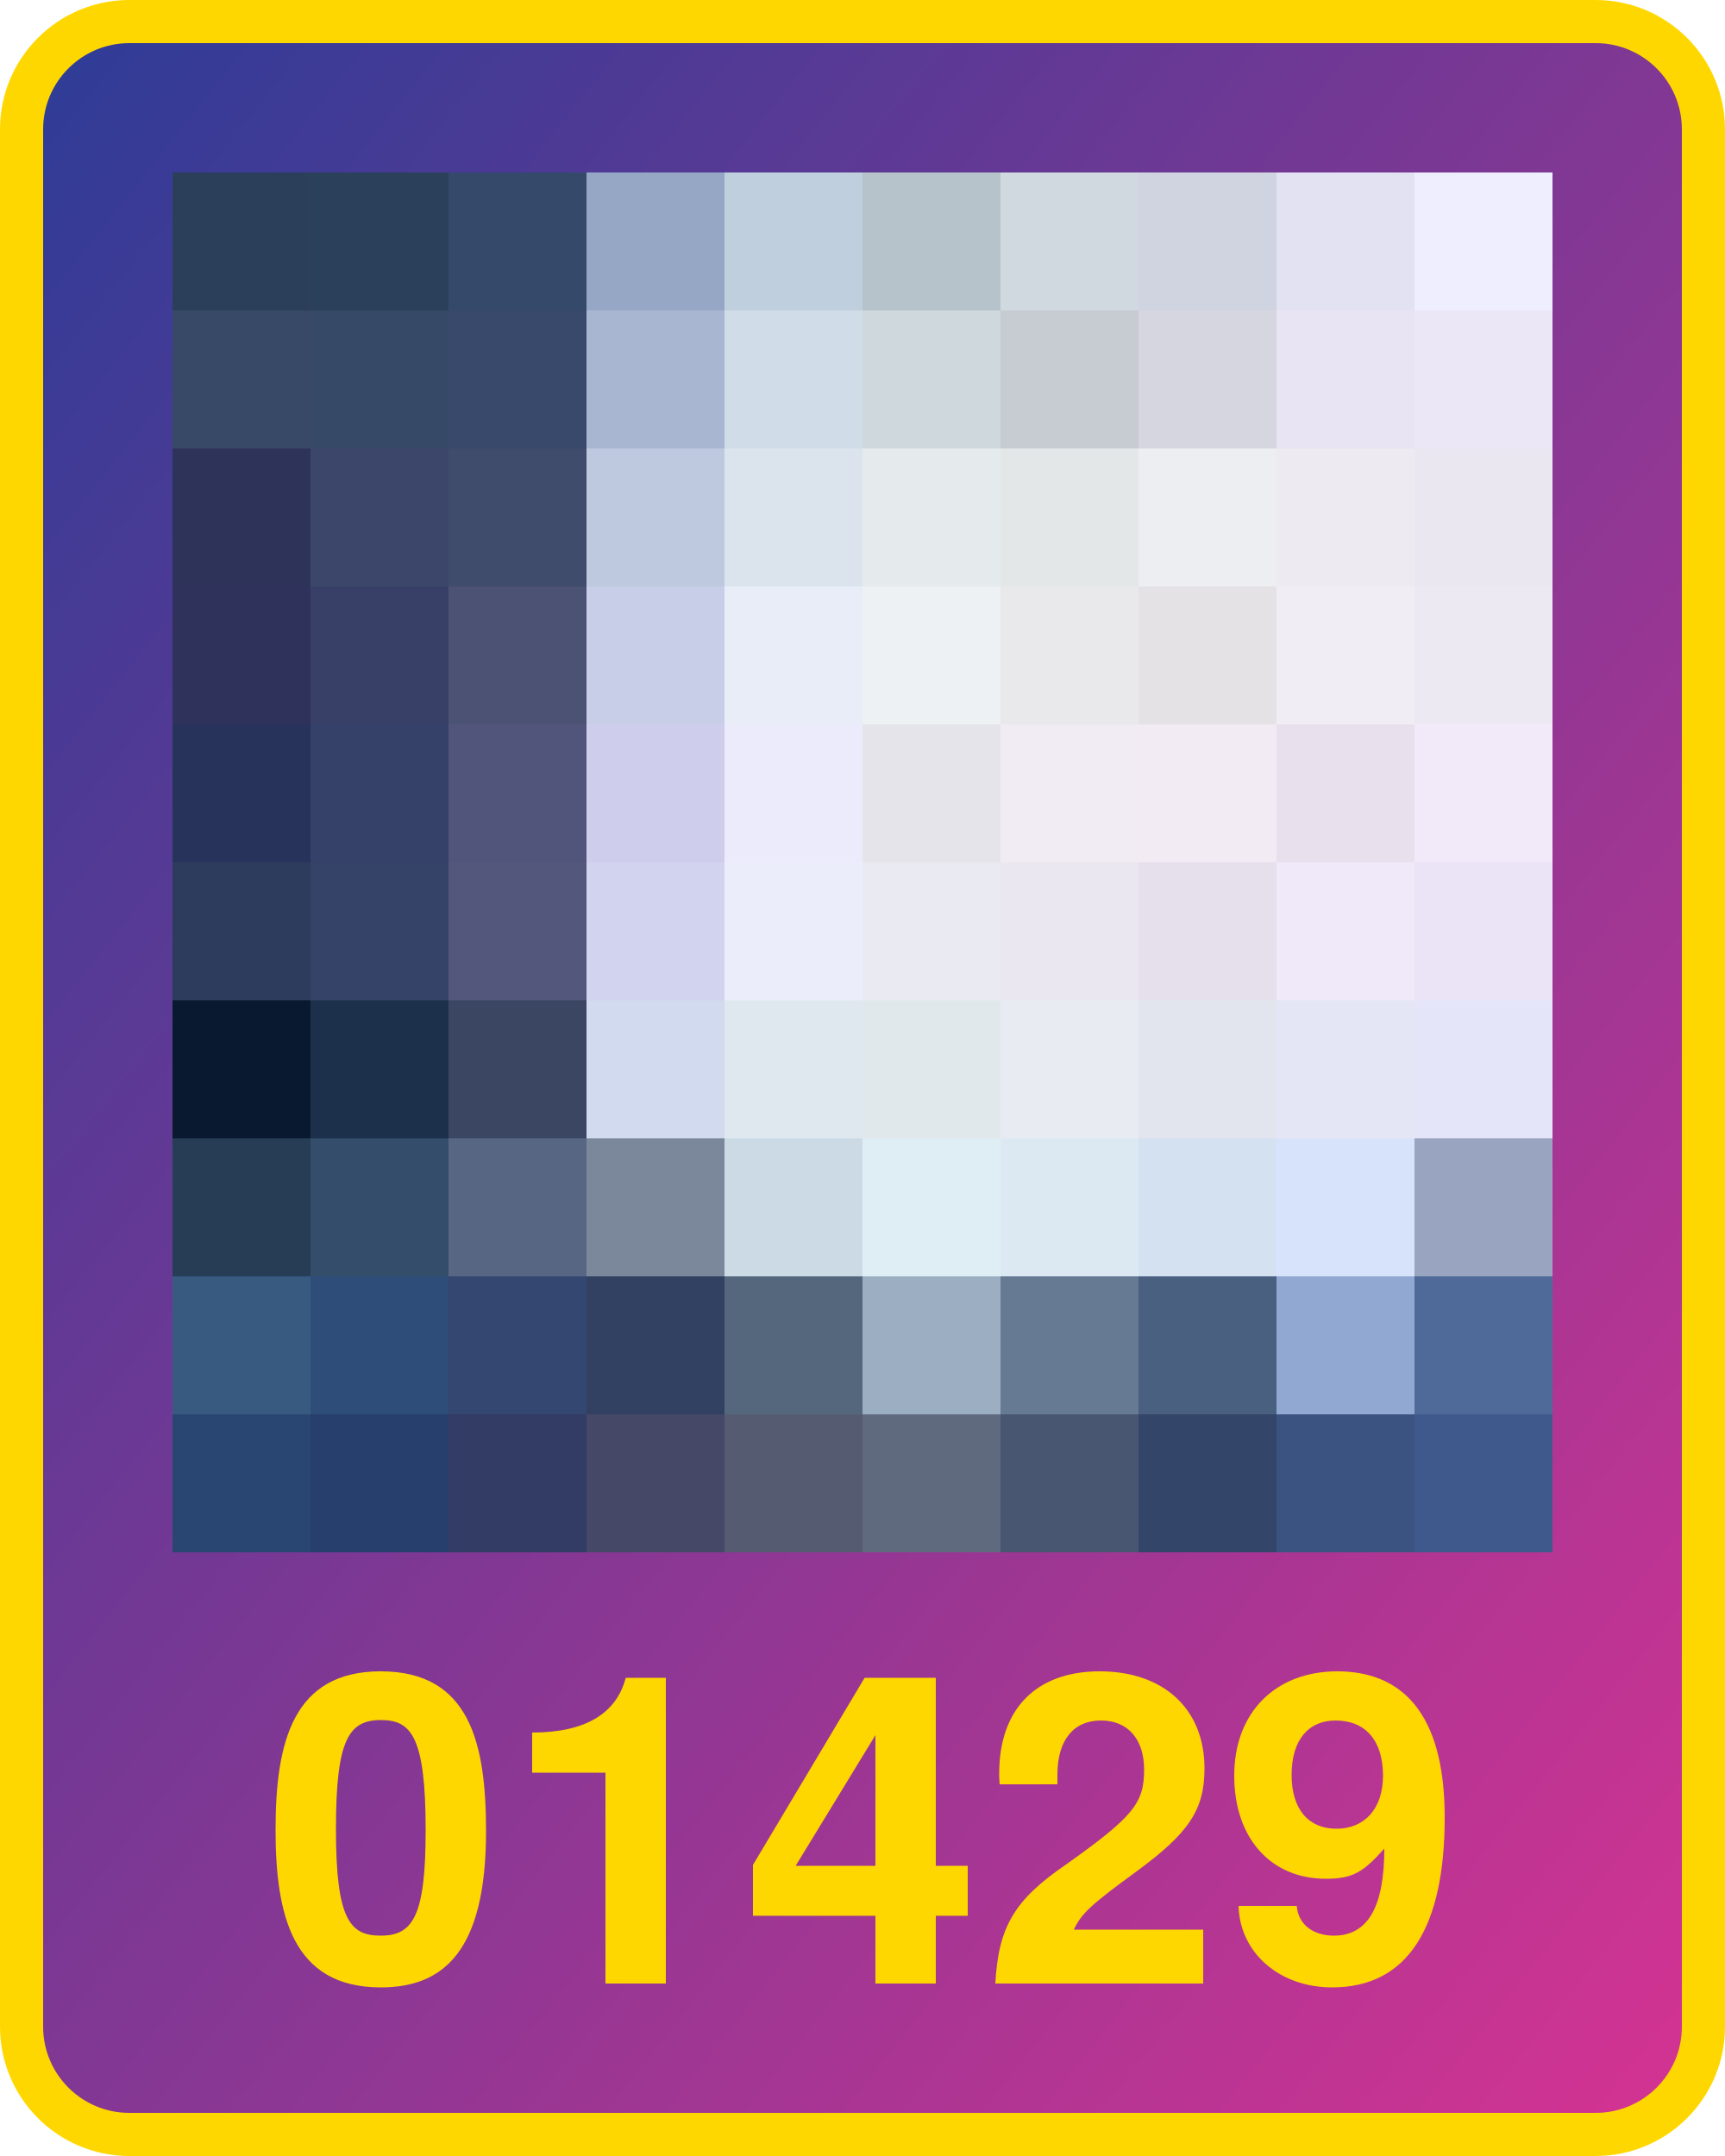
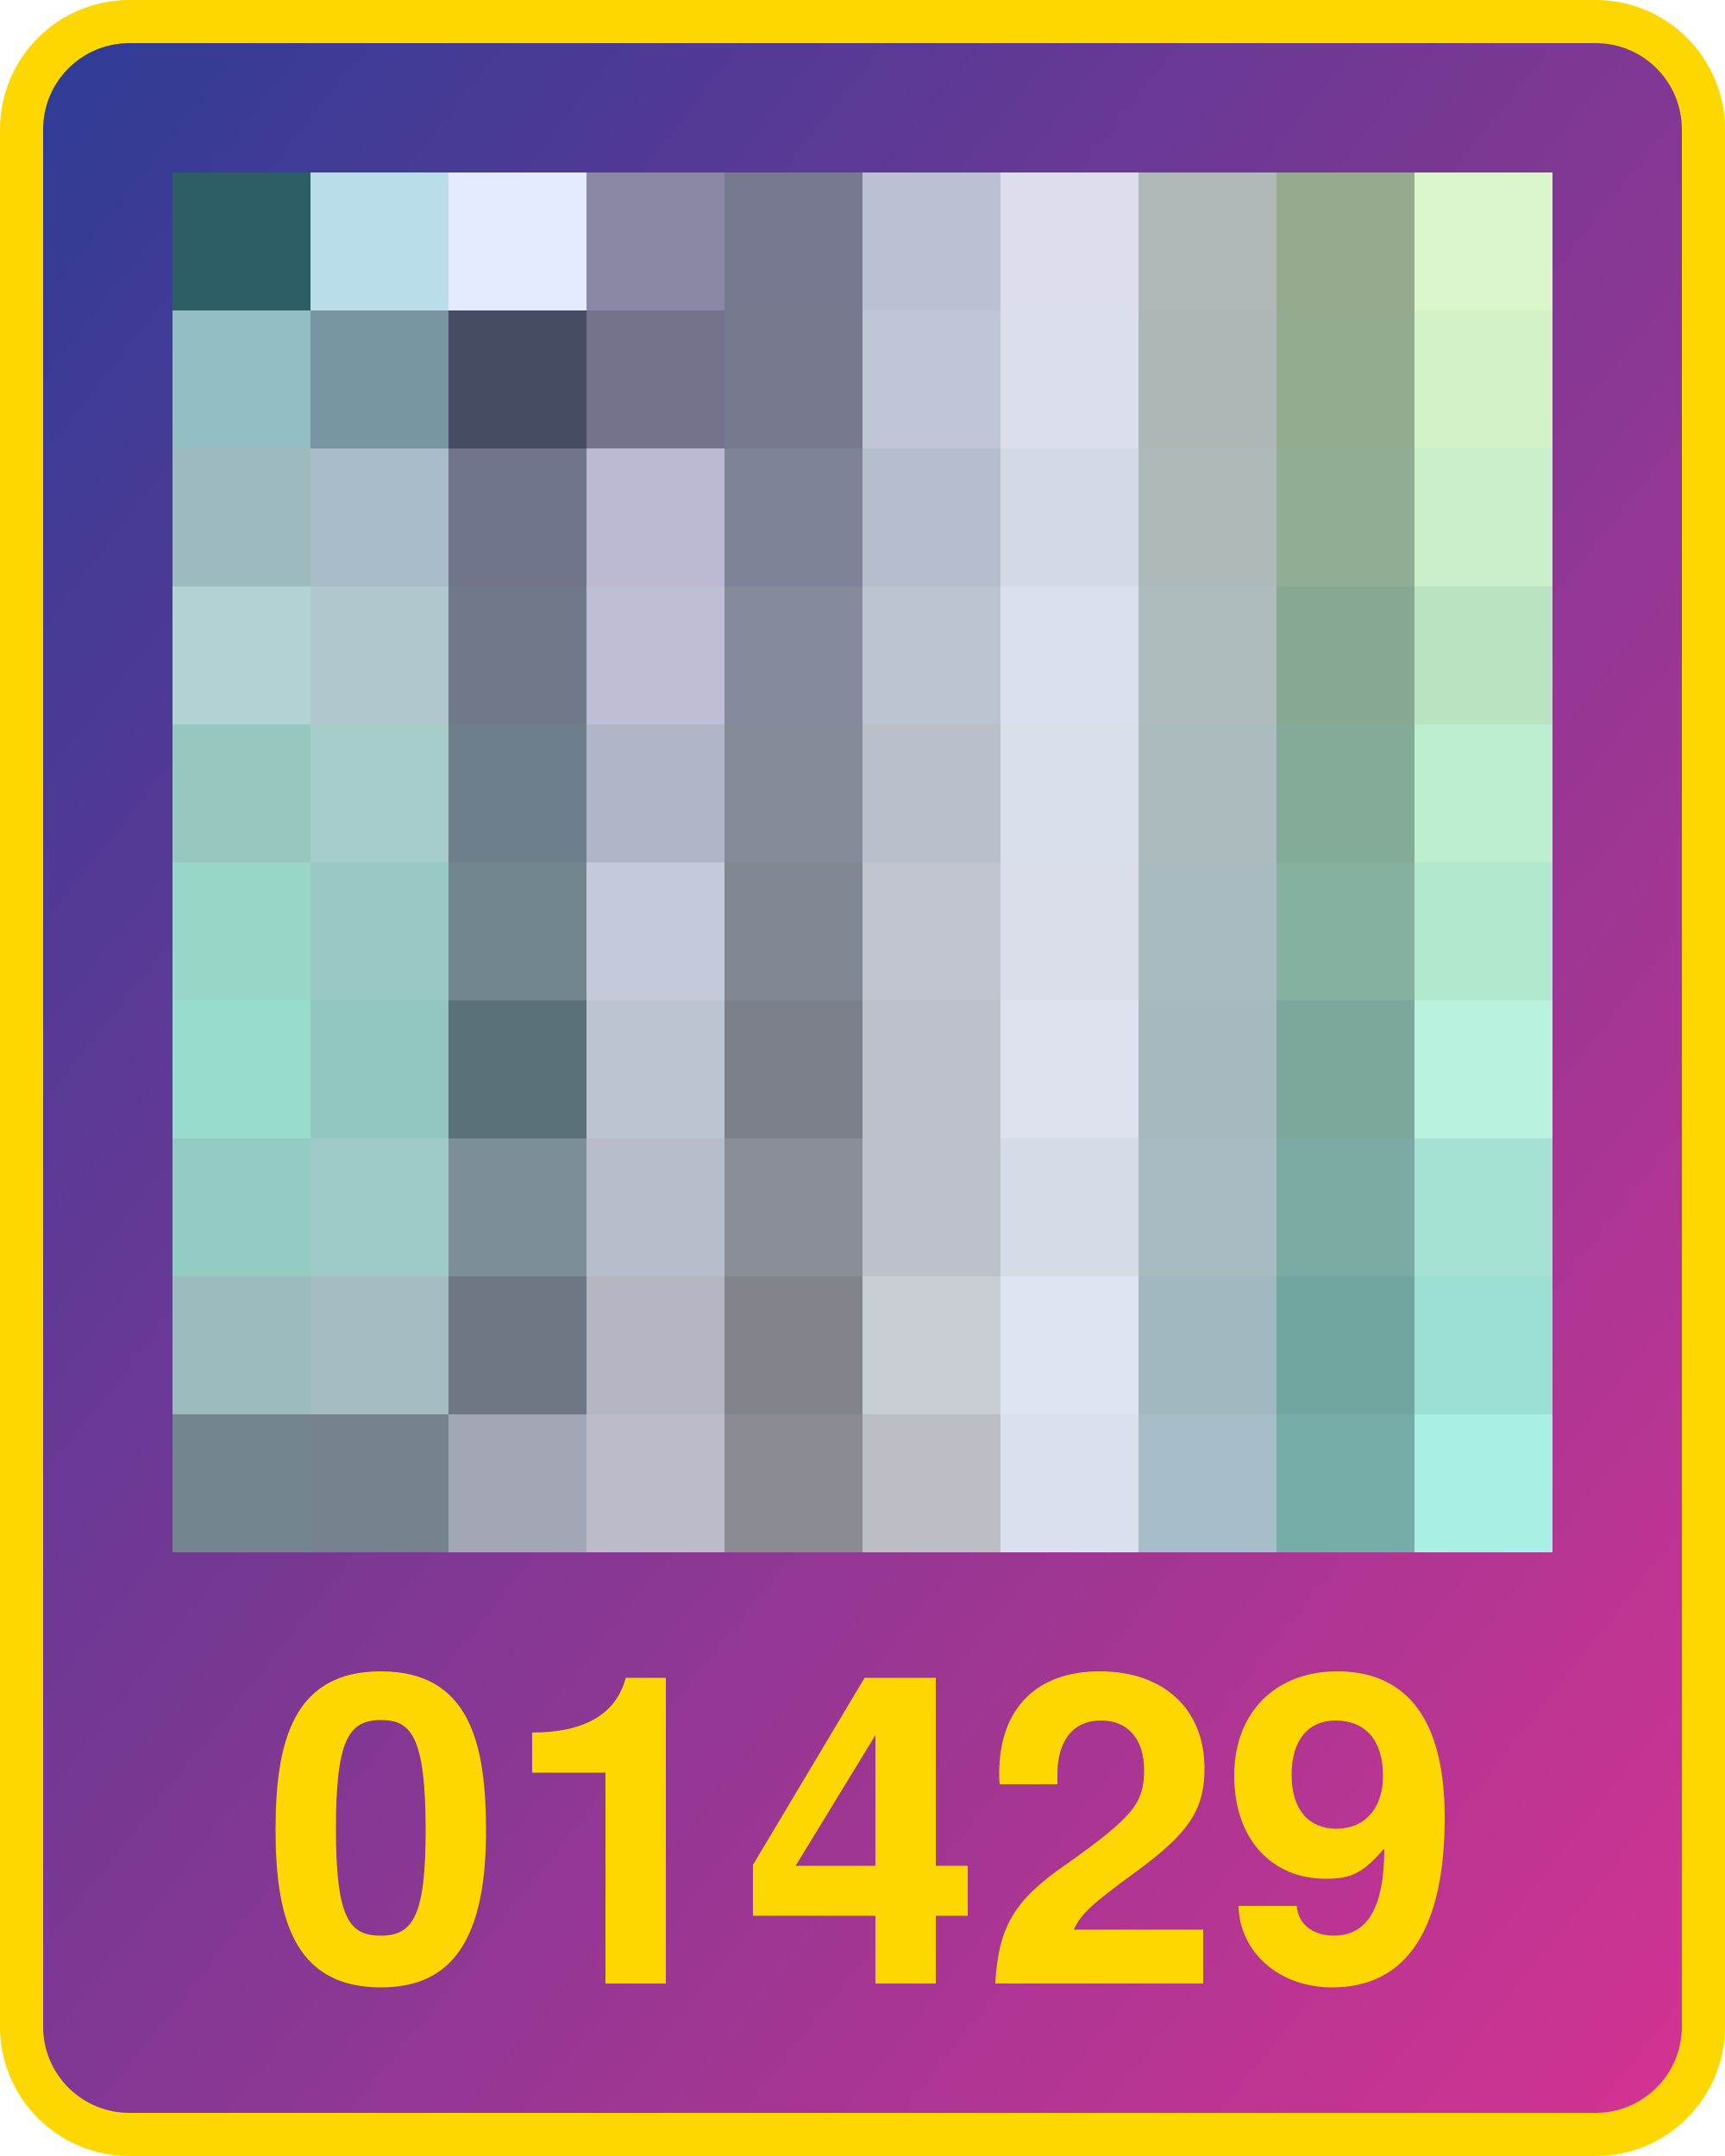
<svg xmlns="http://www.w3.org/2000/svg" width="800" height="1000" version="1.1">
  <defs>
    <linearGradient id="Gradient2" x1="0" x2="1" y1="0" y2="1">
      <stop offset="0%" stop-color="#2d3c96" />
      <stop offset="100%" stop-color="#d53392" />
    </linearGradient>
  </defs>
  <rect x="10" y="10" width="780" height="980" fill="url(#Gradient2)" rx="50" ry="50" stroke="#ffd700" stroke-width="20" />
  <text x="400" y="920" width="780" text-anchor="middle" style="font: bold 200px 'Helvetica Neue'; fill: #ffd700">01429</text>
  <g transform="translate(80 80) scale(64)">
-     <rect x="0" y="0" width="1" height="1" fill="#2B3F5A" />
-     <rect x="1" y="0" width="1" height="1" fill="#2B405B" />
-     <rect x="2" y="0" width="1" height="1" fill="#35496A" />
-     <rect x="3" y="0" width="1" height="1" fill="#96A7C5" />
-     <rect x="4" y="0" width="1" height="1" fill="#BFCFDE" />
-     <rect x="5" y="0" width="1" height="1" fill="#B6C3CB" />
-     <rect x="6" y="0" width="1" height="1" fill="#D0D9E0" />
-     <rect x="7" y="0" width="1" height="1" fill="#D0D4E0" />
-     <rect x="8" y="0" width="1" height="1" fill="#E3E2F2" />
-     <rect x="9" y="0" width="1" height="1" fill="#EFEEFE" />
-     <rect x="0" y="1" width="1" height="1" fill="#384967" />
-     <rect x="1" y="1" width="1" height="1" fill="#364967" />
-     <rect x="2" y="1" width="1" height="1" fill="#39496B" />
-     <rect x="3" y="1" width="1" height="1" fill="#A8B6D1" />
-     <rect x="4" y="1" width="1" height="1" fill="#D0DCE8" />
-     <rect x="5" y="1" width="1" height="1" fill="#CFD8DD" />
-     <rect x="6" y="1" width="1" height="1" fill="#C7CCD2" />
-     <rect x="7" y="1" width="1" height="1" fill="#D6D6E0" />
-     <rect x="8" y="1" width="1" height="1" fill="#E8E4F3" />
-     <rect x="9" y="1" width="1" height="1" fill="#EBE7F6" />
-     <rect x="0" y="2" width="1" height="1" fill="#2E3359" />
-     <rect x="1" y="2" width="1" height="1" fill="#3C466A" />
-     <rect x="2" y="2" width="1" height="1" fill="#3F4C6C" />
-     <rect x="3" y="2" width="1" height="1" fill="#BEC9DF" />
-     <rect x="4" y="2" width="1" height="1" fill="#DBE3ED" />
-     <rect x="5" y="2" width="1" height="1" fill="#E5EAED" />
-     <rect x="6" y="2" width="1" height="1" fill="#E3E7E8" />
-     <rect x="7" y="2" width="1" height="1" fill="#EDEEF2" />
-     <rect x="8" y="2" width="1" height="1" fill="#EDEAF1" />
-     <rect x="9" y="2" width="1" height="1" fill="#EAE7F0" />
-     <rect x="0" y="3" width="1" height="1" fill="#2F325B" />
-     <rect x="1" y="3" width="1" height="1" fill="#384067" />
-     <rect x="2" y="3" width="1" height="1" fill="#4C5274" />
-     <rect x="3" y="3" width="1" height="1" fill="#C8CEE8" />
-     <rect x="4" y="3" width="1" height="1" fill="#E9EDF8" />
-     <rect x="5" y="3" width="1" height="1" fill="#EDF1F4" />
-     <rect x="6" y="3" width="1" height="1" fill="#E9E9EB" />
-     <rect x="7" y="3" width="1" height="1" fill="#E4E2E5" />
-     <rect x="8" y="3" width="1" height="1" fill="#F0EDF4" />
-     <rect x="9" y="3" width="1" height="1" fill="#ECE9F2" />
-     <rect x="0" y="4" width="1" height="1" fill="#27335B" />
-     <rect x="1" y="4" width="1" height="1" fill="#354169" />
-     <rect x="2" y="4" width="1" height="1" fill="#51557B" />
-     <rect x="3" y="4" width="1" height="1" fill="#CECDEC" />
-     <rect x="4" y="4" width="1" height="1" fill="#ECEBFB" />
-     <rect x="5" y="4" width="1" height="1" fill="#E5E4EA" />
-     <rect x="6" y="4" width="1" height="1" fill="#F1ECF3" />
-     <rect x="7" y="4" width="1" height="1" fill="#F2EBF3" />
-     <rect x="8" y="4" width="1" height="1" fill="#E8E0ED" />
-     <rect x="9" y="4" width="1" height="1" fill="#F2EAF9" />
-     <rect x="0" y="5" width="1" height="1" fill="#2D3C5D" />
-     <rect x="1" y="5" width="1" height="1" fill="#354368" />
-     <rect x="2" y="5" width="1" height="1" fill="#53577C" />
-     <rect x="3" y="5" width="1" height="1" fill="#D2D3EF" />
-     <rect x="4" y="5" width="1" height="1" fill="#EBEDFA" />
-     <rect x="5" y="5" width="1" height="1" fill="#EAEAF2" />
-     <rect x="6" y="5" width="1" height="1" fill="#EAE7F0" />
-     <rect x="7" y="5" width="1" height="1" fill="#E6E0EC" />
-     <rect x="8" y="5" width="1" height="1" fill="#F0E9F9" />
-     <rect x="9" y="5" width="1" height="1" fill="#EBE4F6" />
-     <rect x="0" y="6" width="1" height="1" fill="#091930" />
-     <rect x="1" y="6" width="1" height="1" fill="#1C304B" />
-     <rect x="2" y="6" width="1" height="1" fill="#3B4662" />
-     <rect x="3" y="6" width="1" height="1" fill="#D2DAEF" />
-     <rect x="4" y="6" width="1" height="1" fill="#DFE8EF" />
-     <rect x="5" y="6" width="1" height="1" fill="#E0E8EB" />
-     <rect x="6" y="6" width="1" height="1" fill="#E8EBF2" />
-     <rect x="7" y="6" width="1" height="1" fill="#E2E5EE" />
-     <rect x="8" y="6" width="1" height="1" fill="#E4E6F5" />
-     <rect x="9" y="6" width="1" height="1" fill="#E4E5F9" />
-     <rect x="0" y="7" width="1" height="1" fill="#273D55" />
-     <rect x="1" y="7" width="1" height="1" fill="#344D6B" />
-     <rect x="2" y="7" width="1" height="1" fill="#576683" />
-     <rect x="3" y="7" width="1" height="1" fill="#7B889B" />
-     <rect x="4" y="7" width="1" height="1" fill="#CCDAE5" />
-     <rect x="5" y="7" width="1" height="1" fill="#DFEEF5" />
-     <rect x="6" y="7" width="1" height="1" fill="#DCE9F2" />
-     <rect x="7" y="7" width="1" height="1" fill="#D4E1F1" />
-     <rect x="8" y="7" width="1" height="1" fill="#D7E3FB" />
-     <rect x="9" y="7" width="1" height="1" fill="#99A4C0" />
-     <rect x="0" y="8" width="1" height="1" fill="#385A80" />
-     <rect x="1" y="8" width="1" height="1" fill="#2E4D79" />
-     <rect x="2" y="8" width="1" height="1" fill="#344771" />
-     <rect x="3" y="8" width="1" height="1" fill="#324162" />
-     <rect x="4" y="8" width="1" height="1" fill="#55677D" />
-     <rect x="5" y="8" width="1" height="1" fill="#9CAEC2" />
-     <rect x="6" y="8" width="1" height="1" fill="#667A93" />
-     <rect x="7" y="8" width="1" height="1" fill="#496080" />
-     <rect x="8" y="8" width="1" height="1" fill="#91A8D2" />
-     <rect x="9" y="8" width="1" height="1" fill="#4F6A99" />
-     <rect x="0" y="9" width="1" height="1" fill="#294672" />
-     <rect x="1" y="9" width="1" height="1" fill="#273F6D" />
-     <rect x="2" y="9" width="1" height="1" fill="#333C65" />
-     <rect x="3" y="9" width="1" height="1" fill="#454867" />
-     <rect x="4" y="9" width="1" height="1" fill="#555B71" />
-     <rect x="5" y="9" width="1" height="1" fill="#5F6A7E" />
-     <rect x="6" y="9" width="1" height="1" fill="#485671" />
-     <rect x="7" y="9" width="1" height="1" fill="#334569" />
-     <rect x="8" y="9" width="1" height="1" fill="#3B5381" />
-     <rect x="9" y="9" width="1" height="1" fill="#3F598C" />
+     <rect x="0" y="0" width="1" height="1" fill="#2D5E65" />
+     <rect x="1" y="0" width="1" height="1" fill="#B9DDE9" />
+     <rect x="2" y="0" width="1" height="1" fill="#E4EBFF" />
+     <rect x="3" y="0" width="1" height="1" fill="#8C89A6" />
+     <rect x="4" y="0" width="1" height="1" fill="#76788F" />
+     <rect x="5" y="0" width="1" height="1" fill="#BBC0D3" />
+     <rect x="6" y="0" width="1" height="1" fill="#DCDEED" />
+     <rect x="7" y="0" width="1" height="1" fill="#B0B9B8" />
+     <rect x="8" y="0" width="1" height="1" fill="#96AA8E" />
+     <rect x="9" y="0" width="1" height="1" fill="#DAF5CA" />
+     <rect x="0" y="1" width="1" height="1" fill="#92BDC3" />
+     <rect x="1" y="1" width="1" height="1" fill="#7896A1" />
+     <rect x="2" y="1" width="1" height="1" fill="#464C64" />
+     <rect x="3" y="1" width="1" height="1" fill="#75728D" />
+     <rect x="4" y="1" width="1" height="1" fill="#76788D" />
+     <rect x="5" y="1" width="1" height="1" fill="#C0C6D6" />
+     <rect x="6" y="1" width="1" height="1" fill="#DBDEED" />
+     <rect x="7" y="1" width="1" height="1" fill="#AEB7B6" />
+     <rect x="8" y="1" width="1" height="1" fill="#94AB8F" />
+     <rect x="9" y="1" width="1" height="1" fill="#D4F3C9" />
+     <rect x="0" y="2" width="1" height="1" fill="#9DBAC0" />
+     <rect x="1" y="2" width="1" height="1" fill="#AABEC9" />
+     <rect x="2" y="2" width="1" height="1" fill="#70758B" />
+     <rect x="3" y="2" width="1" height="1" fill="#BCBAD2" />
+     <rect x="4" y="2" width="1" height="1" fill="#7E8397" />
+     <rect x="5" y="2" width="1" height="1" fill="#B6BDCD" />
+     <rect x="6" y="2" width="1" height="1" fill="#D4DAE8" />
+     <rect x="7" y="2" width="1" height="1" fill="#AEBABA" />
+     <rect x="8" y="2" width="1" height="1" fill="#91AD94" />
+     <rect x="9" y="2" width="1" height="1" fill="#CBEFC9" />
+     <rect x="0" y="3" width="1" height="1" fill="#B3D2D4" />
+     <rect x="1" y="3" width="1" height="1" fill="#B0C7CD" />
+     <rect x="2" y="3" width="1" height="1" fill="#71788A" />
+     <rect x="3" y="3" width="1" height="1" fill="#BEBFD4" />
+     <rect x="4" y="3" width="1" height="1" fill="#858A9D" />
+     <rect x="5" y="3" width="1" height="1" fill="#BDC5D2" />
+     <rect x="6" y="3" width="1" height="1" fill="#DBE1EF" />
+     <rect x="7" y="3" width="1" height="1" fill="#AEBCBD" />
+     <rect x="8" y="3" width="1" height="1" fill="#87A991" />
+     <rect x="9" y="3" width="1" height="1" fill="#BAE3C1" />
+     <rect x="0" y="4" width="1" height="1" fill="#96C8BF" />
+     <rect x="1" y="4" width="1" height="1" fill="#A5CCC9" />
+     <rect x="2" y="4" width="1" height="1" fill="#6E7E8B" />
+     <rect x="3" y="4" width="1" height="1" fill="#AFB4C7" />
+     <rect x="4" y="4" width="1" height="1" fill="#858B99" />
+     <rect x="5" y="4" width="1" height="1" fill="#B9BFCB" />
+     <rect x="6" y="4" width="1" height="1" fill="#D9DFEB" />
+     <rect x="7" y="4" width="1" height="1" fill="#ACBBBE" />
+     <rect x="8" y="4" width="1" height="1" fill="#84AB98" />
+     <rect x="9" y="4" width="1" height="1" fill="#BDEED0" />
+     <rect x="0" y="5" width="1" height="1" fill="#98D6C7" />
+     <rect x="1" y="5" width="1" height="1" fill="#98C9C3" />
+     <rect x="2" y="5" width="1" height="1" fill="#72868F" />
+     <rect x="3" y="5" width="1" height="1" fill="#C4CADA" />
+     <rect x="4" y="5" width="1" height="1" fill="#818793" />
+     <rect x="5" y="5" width="1" height="1" fill="#C1C5D0" />
+     <rect x="6" y="5" width="1" height="1" fill="#DADEEA" />
+     <rect x="7" y="5" width="1" height="1" fill="#A9BBBF" />
+     <rect x="8" y="5" width="1" height="1" fill="#86B1A0" />
+     <rect x="9" y="5" width="1" height="1" fill="#B2E8CE" />
+     <rect x="0" y="6" width="1" height="1" fill="#98DCCD" />
+     <rect x="1" y="6" width="1" height="1" fill="#92C7BF" />
+     <rect x="2" y="6" width="1" height="1" fill="#5A7179" />
+     <rect x="3" y="6" width="1" height="1" fill="#BDC5D2" />
+     <rect x="4" y="6" width="1" height="1" fill="#7C808B" />
+     <rect x="5" y="6" width="1" height="1" fill="#BDC1CA" />
+     <rect x="6" y="6" width="1" height="1" fill="#DEE2EE" />
+     <rect x="7" y="6" width="1" height="1" fill="#A7B8BF" />
+     <rect x="8" y="6" width="1" height="1" fill="#7CA79D" />
+     <rect x="9" y="6" width="1" height="1" fill="#B9F2DF" />
+     <rect x="0" y="7" width="1" height="1" fill="#93CCC3" />
+     <rect x="1" y="7" width="1" height="1" fill="#9ECBC8" />
+     <rect x="2" y="7" width="1" height="1" fill="#7B8D97" />
+     <rect x="3" y="7" width="1" height="1" fill="#B6BCCA" />
+     <rect x="4" y="7" width="1" height="1" fill="#8A8E97" />
+     <rect x="5" y="7" width="1" height="1" fill="#BCC0C9" />
+     <rect x="6" y="7" width="1" height="1" fill="#D5DBE7" />
+     <rect x="7" y="7" width="1" height="1" fill="#A8BBC2" />
+     <rect x="8" y="7" width="1" height="1" fill="#7CABA3" />
+     <rect x="9" y="7" width="1" height="1" fill="#A5E2D3" />
+     <rect x="0" y="8" width="1" height="1" fill="#9CBBBE" />
+     <rect x="1" y="8" width="1" height="1" fill="#A5BCC2" />
+     <rect x="2" y="8" width="1" height="1" fill="#6F7985" />
+     <rect x="3" y="8" width="1" height="1" fill="#B4B6C3" />
+     <rect x="4" y="8" width="1" height="1" fill="#81848B" />
+     <rect x="5" y="8" width="1" height="1" fill="#C9CED4" />
+     <rect x="6" y="8" width="1" height="1" fill="#DEE4F2" />
+     <rect x="7" y="8" width="1" height="1" fill="#A1B8C0" />
+     <rect x="8" y="8" width="1" height="1" fill="#70A49F" />
+     <rect x="9" y="8" width="1" height="1" fill="#9CE0D3" />
+     <rect x="0" y="9" width="1" height="1" fill="#74858F" />
+     <rect x="1" y="9" width="1" height="1" fill="#76828E" />
+     <rect x="2" y="9" width="1" height="1" fill="#A2A5B4" />
+     <rect x="3" y="9" width="1" height="1" fill="#BCBBC9" />
+     <rect x="4" y="9" width="1" height="1" fill="#8B8B93" />
+     <rect x="5" y="9" width="1" height="1" fill="#BBBEC5" />
+     <rect x="6" y="9" width="1" height="1" fill="#DAE0EE" />
+     <rect x="7" y="9" width="1" height="1" fill="#A7BFC9" />
+     <rect x="8" y="9" width="1" height="1" fill="#75ACA7" />
+     <rect x="9" y="9" width="1" height="1" fill="#A9EFE4" />
  </g>
</svg>
